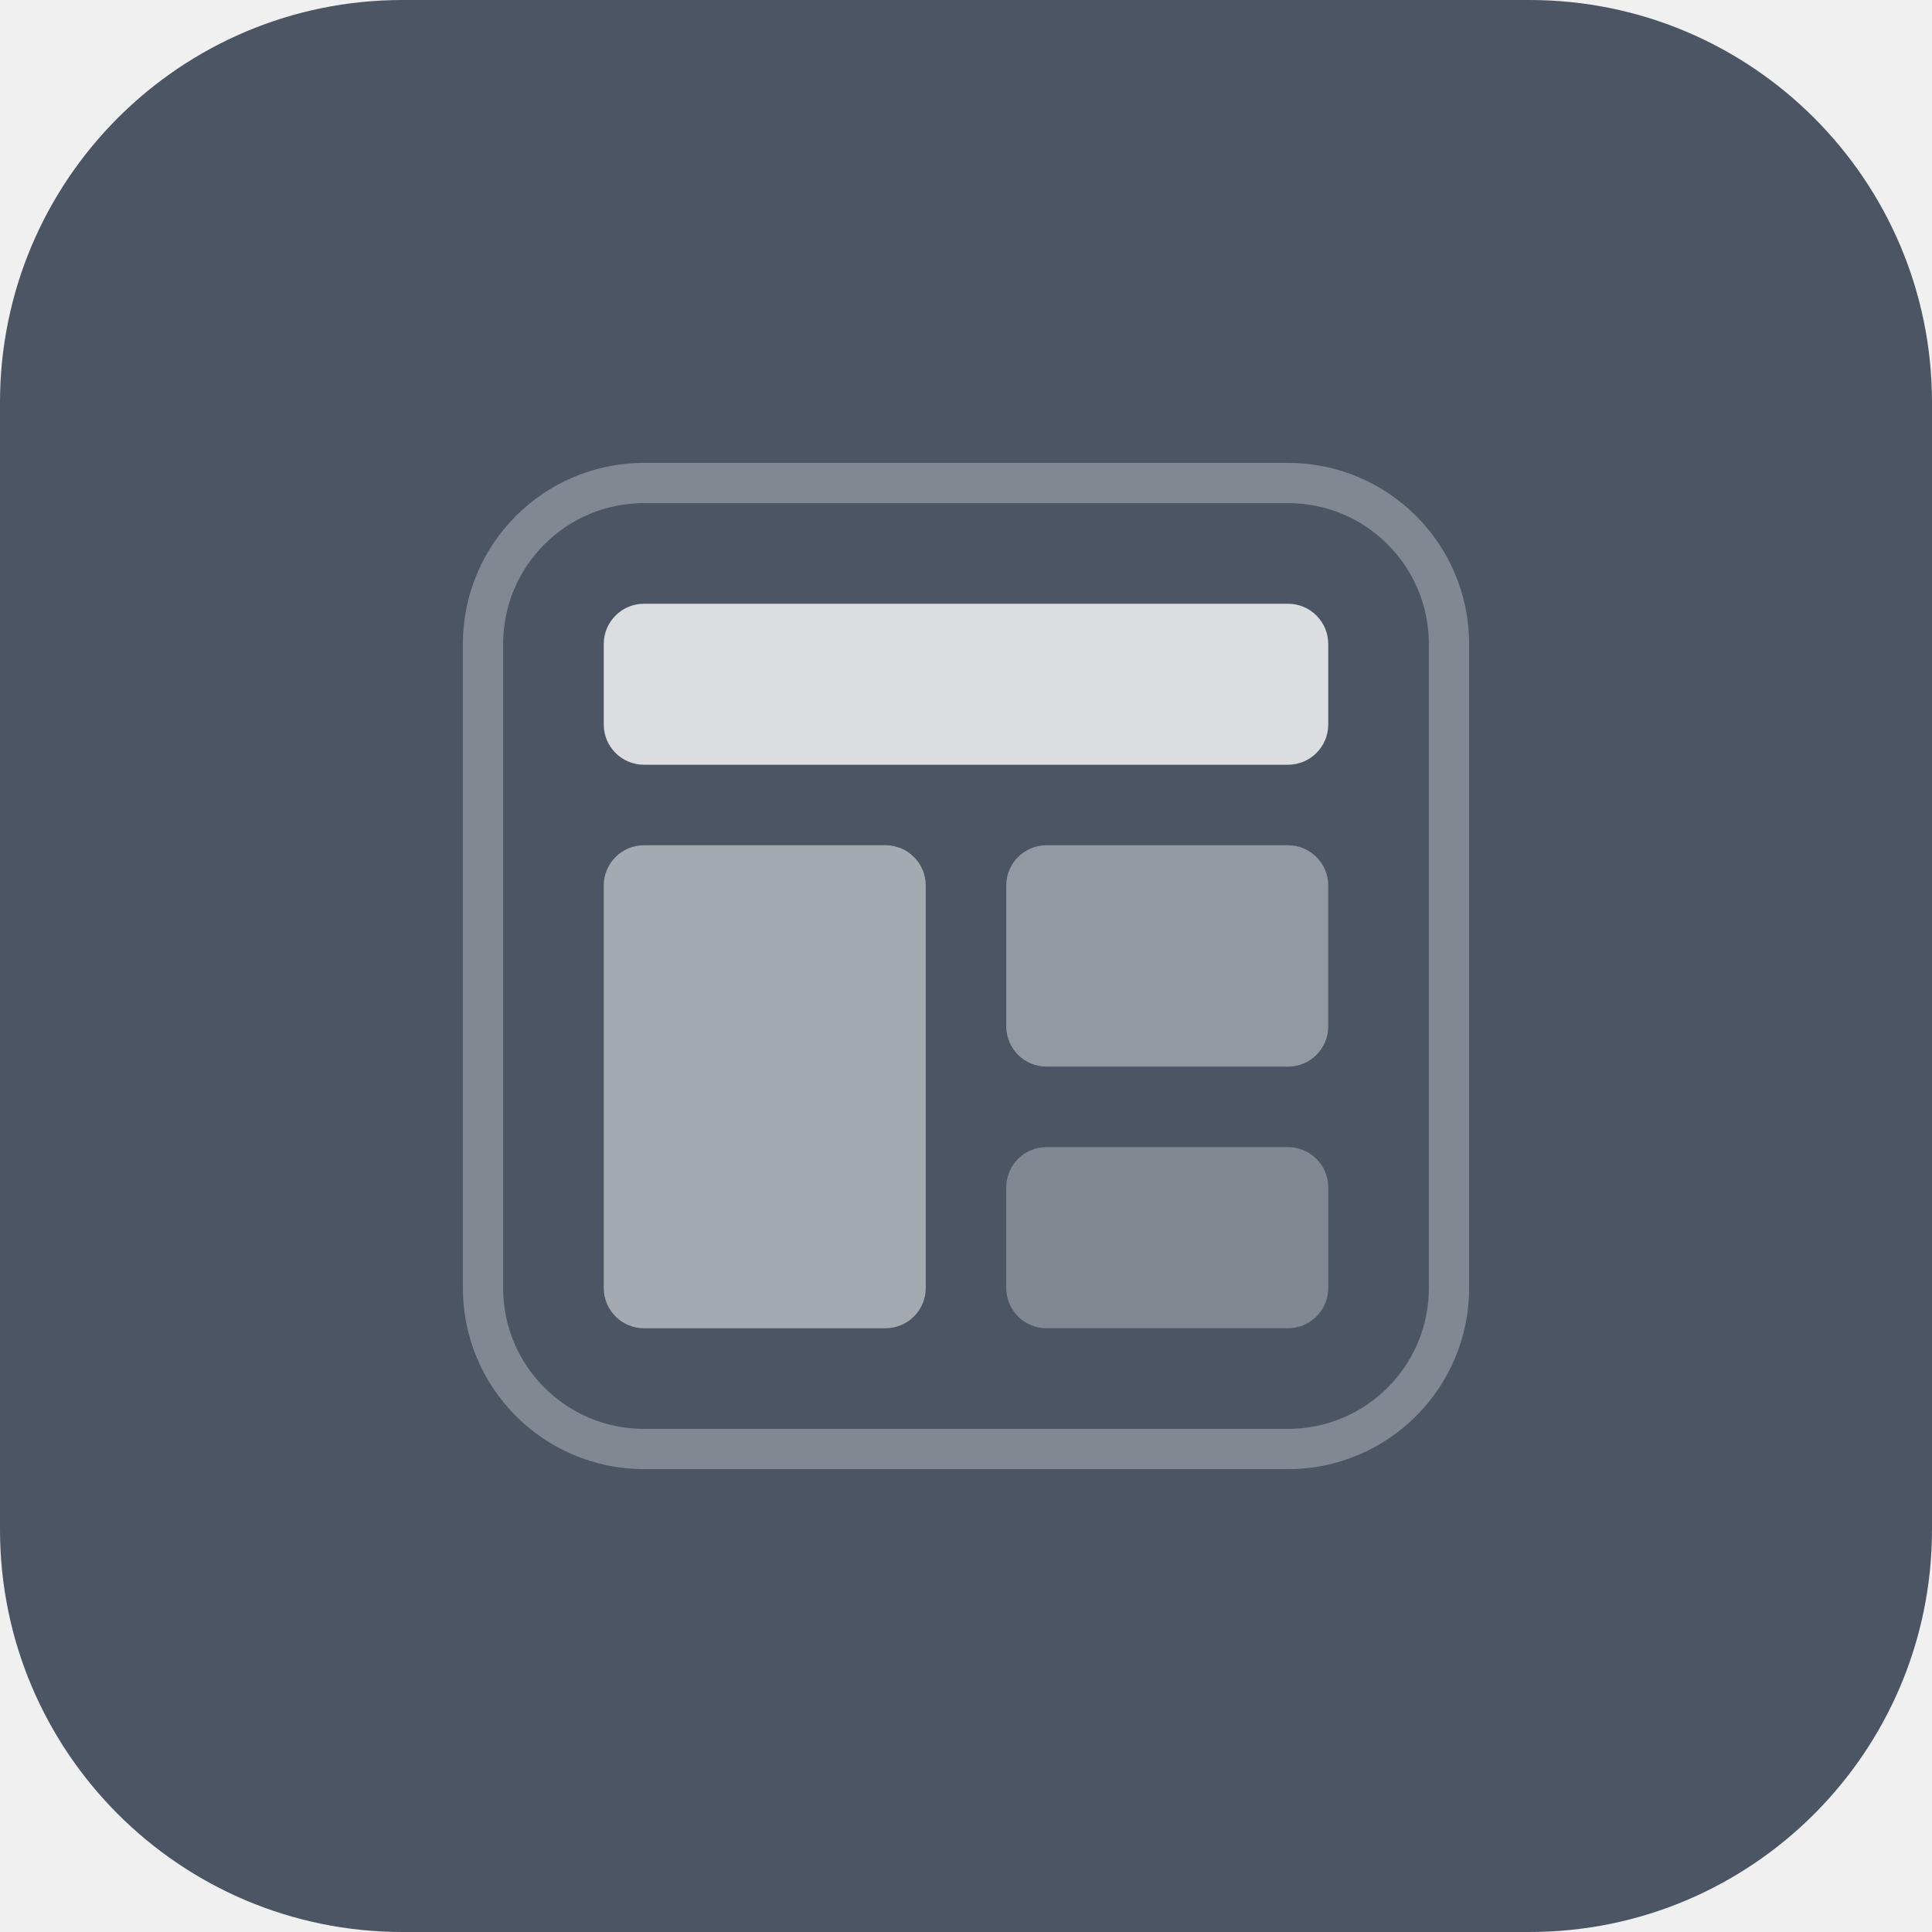
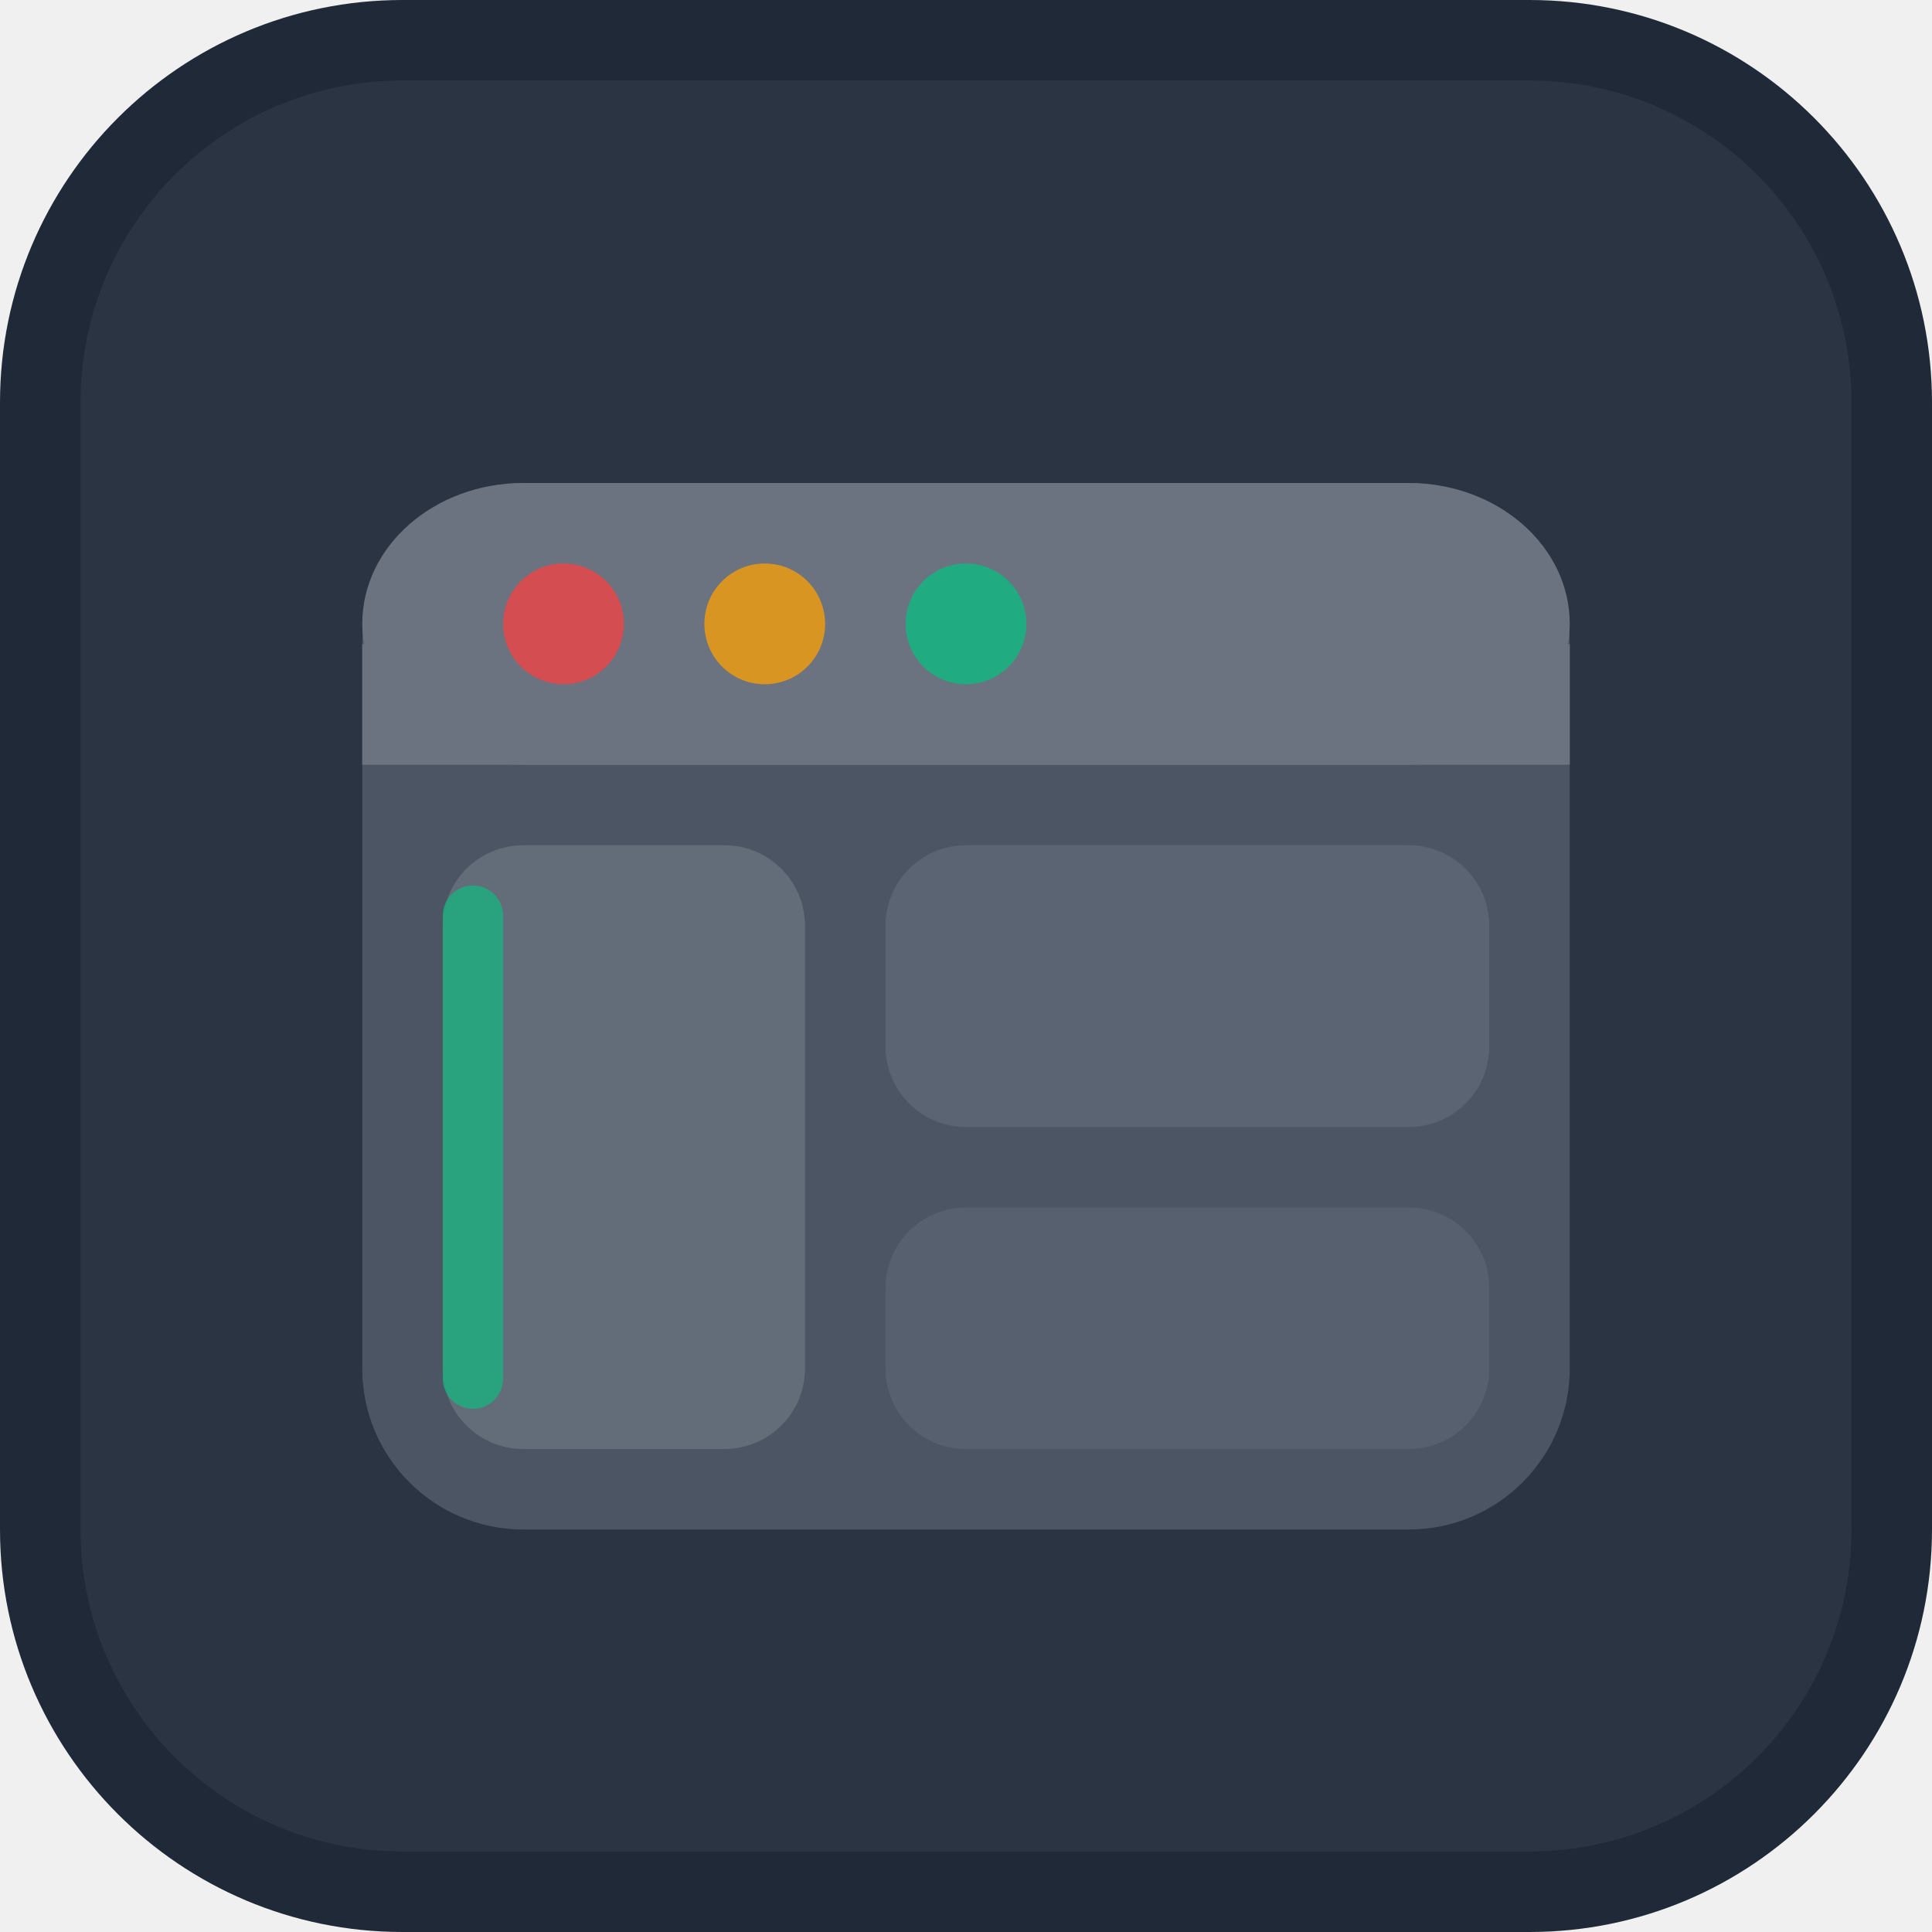
<svg xmlns="http://www.w3.org/2000/svg" width="96" height="96" viewBox="0 0 96 96" fill="none">
-   <rect width="96" height="96" rx="20" fill="#4B5563" />
-   <rect x="24" y="24" width="48" height="48" rx="8" stroke="white" stroke-opacity="0.3" stroke-width="2" fill="none" />
-   <rect x="30" y="30" width="36" height="8" rx="2" fill="white" fill-opacity="0.8" />
-   <rect x="30" y="42" width="16" height="24" rx="2" fill="white" fill-opacity="0.5" />
-   <rect x="50" y="42" width="16" height="11" rx="2" fill="white" fill-opacity="0.4" />
-   <rect x="50" y="57" width="16" height="9" rx="2" fill="white" fill-opacity="0.3" />
+   <rect width="96" height="96" rx="20" fill="#1F2937" />
+   <rect x="4" y="4" width="88" height="88" rx="16" fill="#374151" fill-opacity="0.5" />
+   <rect x="18" y="24" width="60" height="52" rx="8" fill="#4B5563" />
+   <rect x="18" y="24" width="60" height="14" rx="8" fill="#6B7280" />
+   <rect x="18" y="32" width="60" height="6" fill="#6B7280" />
+   <circle cx="28" cy="31" r="3" fill="#EF4444" fill-opacity="0.8" />
+   <circle cx="38" cy="31" r="3" fill="#F59E0B" fill-opacity="0.8" />
+   <circle cx="48" cy="31" r="3" fill="#10B981" fill-opacity="0.8" />
+   <rect x="22" y="42" width="18" height="30" rx="4" fill="#9CA3AF" fill-opacity="0.3" />
+   <rect x="44" y="42" width="30" height="14" rx="4" fill="#9CA3AF" fill-opacity="0.2" />
+   <rect x="44" y="60" width="30" height="12" rx="4" fill="#9CA3AF" fill-opacity="0.15" />
+   <rect x="22" y="44" width="3" height="26" rx="1.5" fill="#10B981" fill-opacity="0.7" />
</svg>
